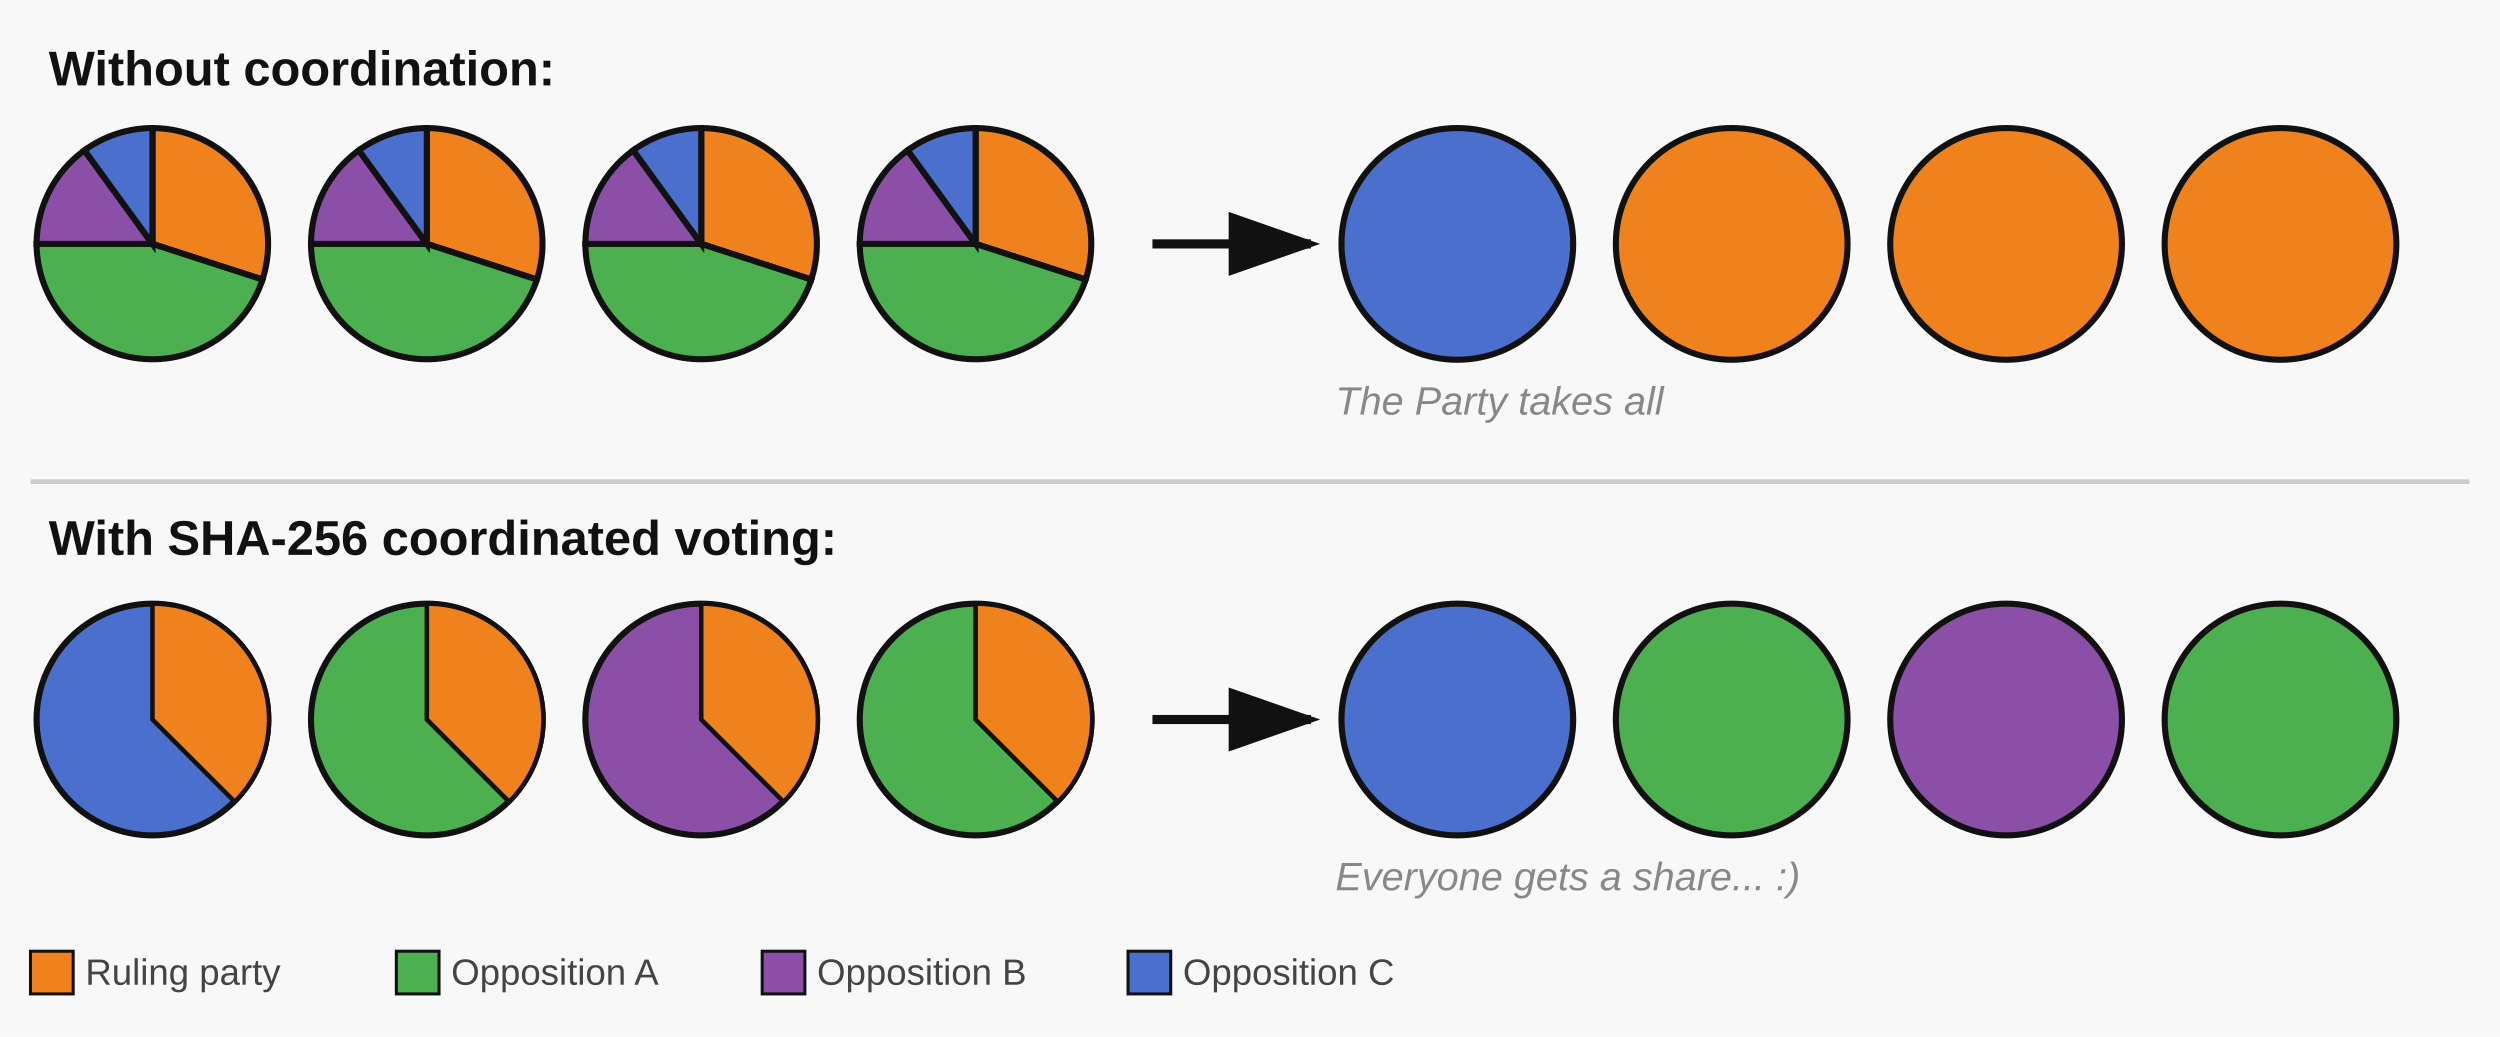
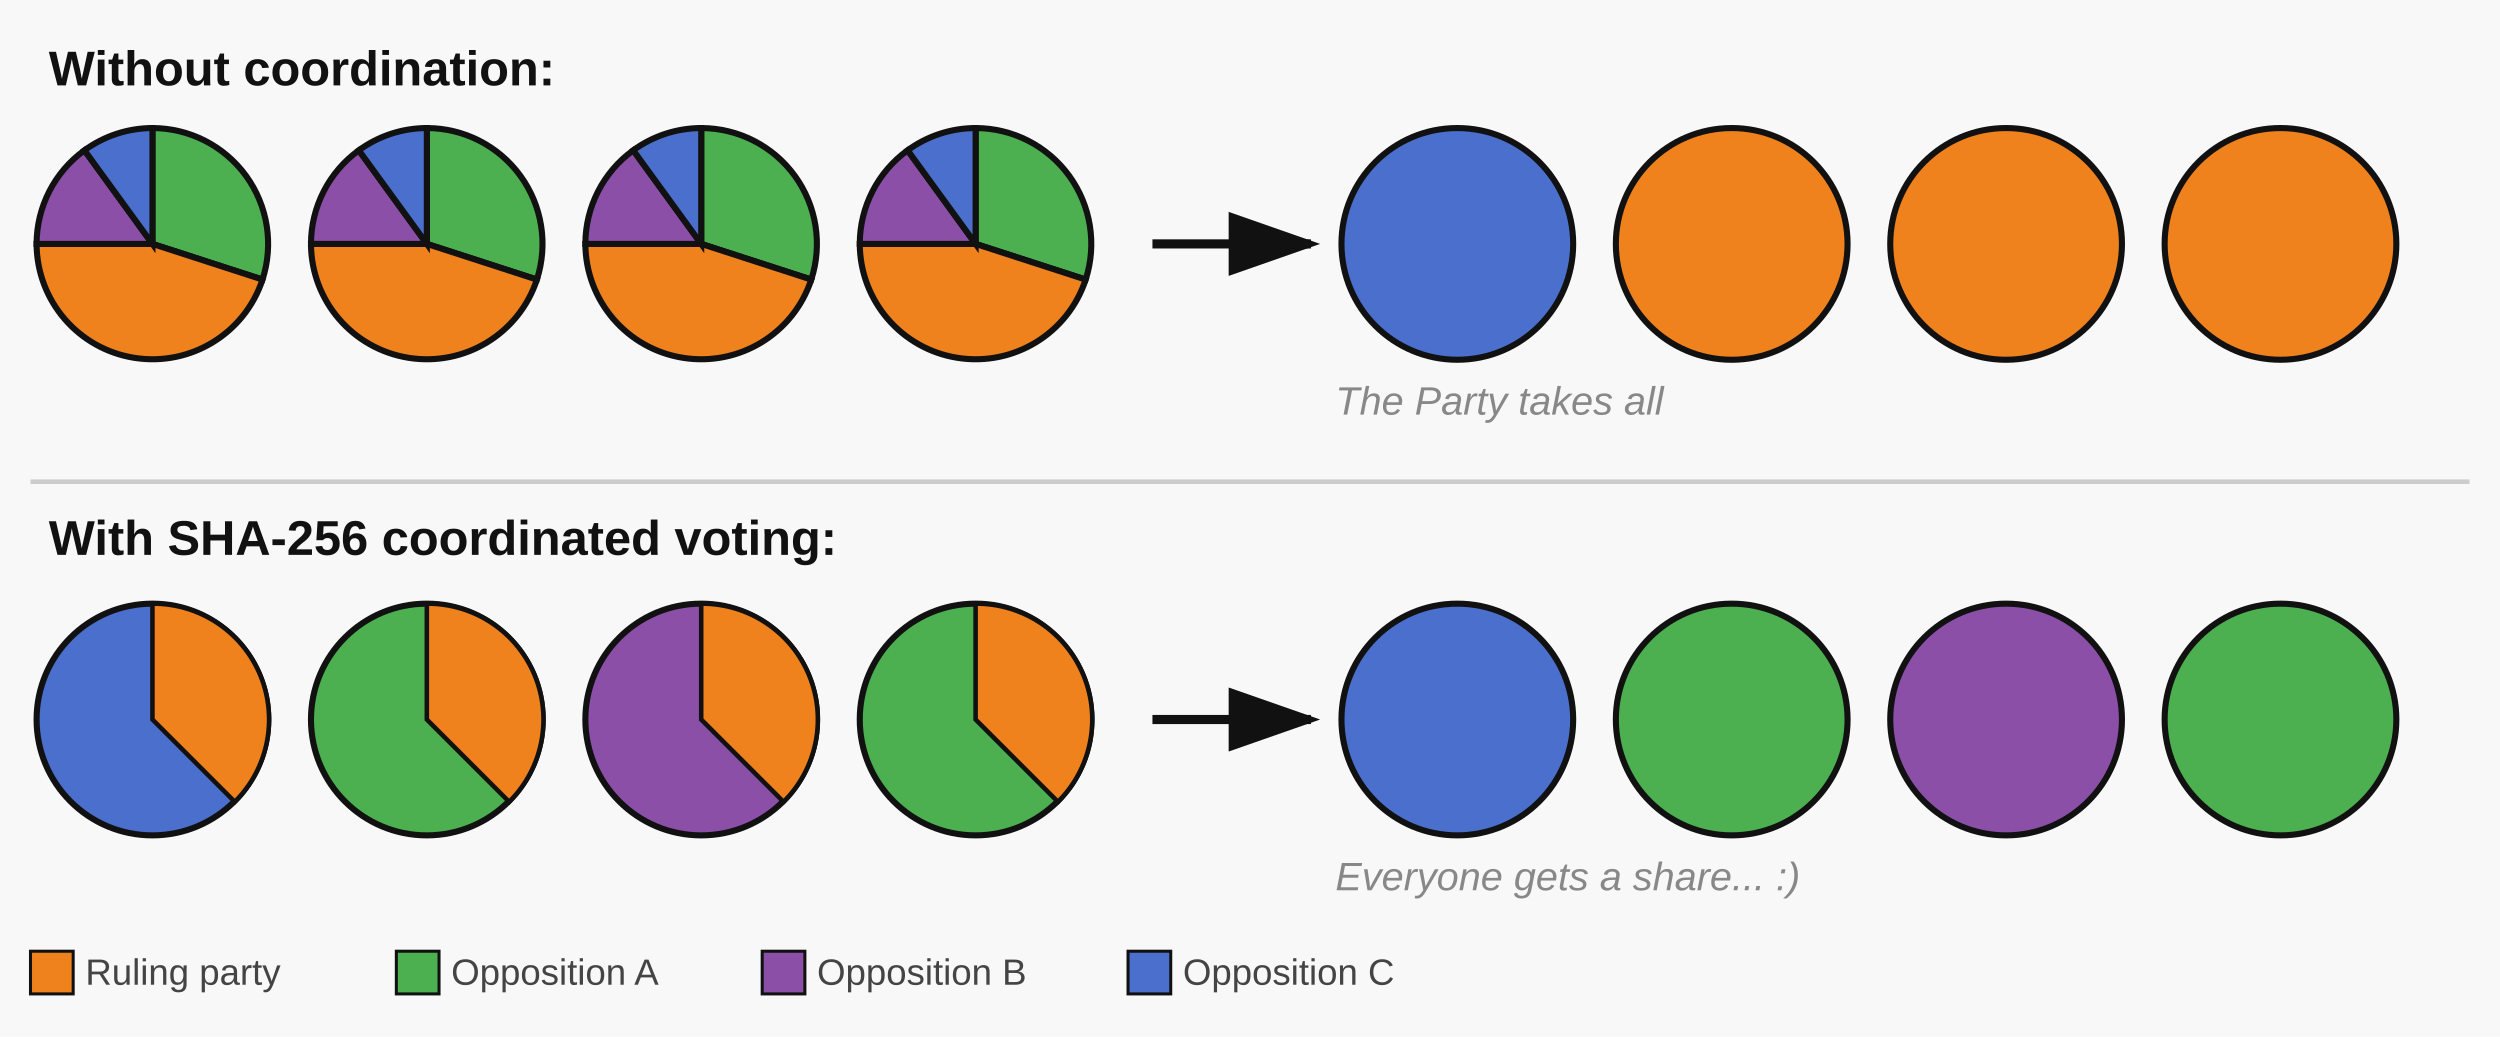
<svg xmlns="http://www.w3.org/2000/svg" viewBox="0 0 820 340" width="820" height="340" font-family="Arial, sans-serif">
  <rect width="820" height="340" fill="#f8f8f8" />
  <defs>
    <marker id="arr" markerWidth="10" markerHeight="7" refX="9" refY="3.5" orient="auto">
      <polygon points="0 0, 10 3.5, 0 7" fill="#111" />
    </marker>
    <symbol id="p-split" viewBox="-40 -40 80 80">
-       <path d="M0,0 L0,-38 A38,38 0 0,1 36.1,11.7 Z" fill="#F0821E" stroke="#111" stroke-width="2" />
-       <path d="M0,0 L36.1,11.7 A38,38 0 0,1 -38,0 Z" fill="#4CAF50" stroke="#111" stroke-width="2" />
+       <path d="M0,0 L0,-38 A38,38 0 0,1 36.1,11.7 Z" fill="#4CAF50" stroke="#111" stroke-width="2" />
+       <path d="M0,0 L36.1,11.7 A38,38 0 0,1 -38,0 Z" fill="#F0821E" stroke="#111" stroke-width="2" />
      <path d="M0,0 L-38,0 A38,38 0 0,1 -22.3,-30.7 Z" fill="#8B4FA8" stroke="#111" stroke-width="2" />
      <path d="M0,0 L-22.3,-30.7 A38,38 0 0,1 0,-38 Z" fill="#4B6FCC" stroke="#111" stroke-width="2" />
    </symbol>
    <symbol id="p-orange" viewBox="-40 -40 80 80">
      <circle r="38" fill="#F0821E" stroke="#111" stroke-width="2" />
    </symbol>
    <symbol id="p-blue-wins" viewBox="-40 -40 80 80">
      <circle r="38" fill="#4B6FCC" stroke="#111" stroke-width="2" />
      <path d="M0,0 L0,-38 A38,38 0 0,1 27,27 Z" fill="#F0821E" stroke="#111" stroke-width="1.5" />
    </symbol>
    <symbol id="p-green-wins" viewBox="-40 -40 80 80">
      <circle r="38" fill="#4CAF50" stroke="#111" stroke-width="2" />
      <path d="M0,0 L0,-38 A38,38 0 0,1 27,27 Z" fill="#F0821E" stroke="#111" stroke-width="1.5" />
    </symbol>
    <symbol id="p-purple-wins" viewBox="-40 -40 80 80">
      <circle r="38" fill="#8B4FA8" stroke="#111" stroke-width="2" />
      <path d="M0,0 L0,-38 A38,38 0 0,1 27,27 Z" fill="#F0821E" stroke="#111" stroke-width="1.5" />
    </symbol>
    <symbol id="r-blue" viewBox="-40 -40 80 80">
      <circle r="38" fill="#4B6FCC" stroke="#111" stroke-width="2" />
    </symbol>
    <symbol id="r-green" viewBox="-40 -40 80 80">
      <circle r="38" fill="#4CAF50" stroke="#111" stroke-width="2" />
    </symbol>
    <symbol id="r-purple" viewBox="-40 -40 80 80">
      <circle r="38" fill="#8B4FA8" stroke="#111" stroke-width="2" />
    </symbol>
    <symbol id="r-green2" viewBox="-40 -40 80 80">
      <circle r="38" fill="#4CAF50" stroke="#111" stroke-width="2" />
    </symbol>
  </defs>
  <text x="16" y="28" font-size="16" font-weight="bold" fill="#111">Without coordination:</text>
  <use href="#p-split" x="10" y="40" width="80" height="80" />
  <use href="#p-split" x="100" y="40" width="80" height="80" />
  <use href="#p-split" x="190" y="40" width="80" height="80" />
  <use href="#p-split" x="280" y="40" width="80" height="80" />
  <line x1="378" y1="80" x2="430" y2="80" stroke="#111" stroke-width="3" marker-end="url(#arr)" />
  <use href="#r-blue" x="438" y="40" width="80" height="80" />
  <use href="#p-orange" x="528" y="40" width="80" height="80" />
  <use href="#p-orange" x="618" y="40" width="80" height="80" />
  <use href="#p-orange" x="708" y="40" width="80" height="80" />
  <text x="438" y="136" font-size="13" fill="#888" font-style="italic">The Party takes all</text>
  <line x1="10" y1="158" x2="810" y2="158" stroke="#ccc" stroke-width="1.5" />
  <text x="16" y="182" font-size="16" font-weight="bold" fill="#111">With SHA-256 coordinated voting:</text>
  <use href="#p-blue-wins" x="10" y="196" width="80" height="80" />
  <use href="#p-green-wins" x="100" y="196" width="80" height="80" />
  <use href="#p-purple-wins" x="190" y="196" width="80" height="80" />
  <use href="#p-green-wins" x="280" y="196" width="80" height="80" />
  <line x1="378" y1="236" x2="430" y2="236" stroke="#111" stroke-width="3" marker-end="url(#arr)" />
  <use href="#r-blue" x="438" y="196" width="80" height="80" />
  <use href="#r-green" x="528" y="196" width="80" height="80" />
  <use href="#r-purple" x="618" y="196" width="80" height="80" />
  <use href="#r-green2" x="708" y="196" width="80" height="80" />
  <text x="438" y="292" font-size="13" fill="#888" font-style="italic">Everyone gets a share... :)</text>
  <rect x="10" y="312" width="14" height="14" fill="#F0821E" stroke="#111" stroke-width="1" />
  <text x="28" y="323" font-size="12" fill="#444">Ruling party</text>
  <rect x="130" y="312" width="14" height="14" fill="#4CAF50" stroke="#111" stroke-width="1" />
  <text x="148" y="323" font-size="12" fill="#444">Opposition A</text>
  <rect x="250" y="312" width="14" height="14" fill="#8B4FA8" stroke="#111" stroke-width="1" />
  <text x="268" y="323" font-size="12" fill="#444">Opposition B</text>
  <rect x="370" y="312" width="14" height="14" fill="#4B6FCC" stroke="#111" stroke-width="1" />
  <text x="388" y="323" font-size="12" fill="#444">Opposition C</text>
</svg>
